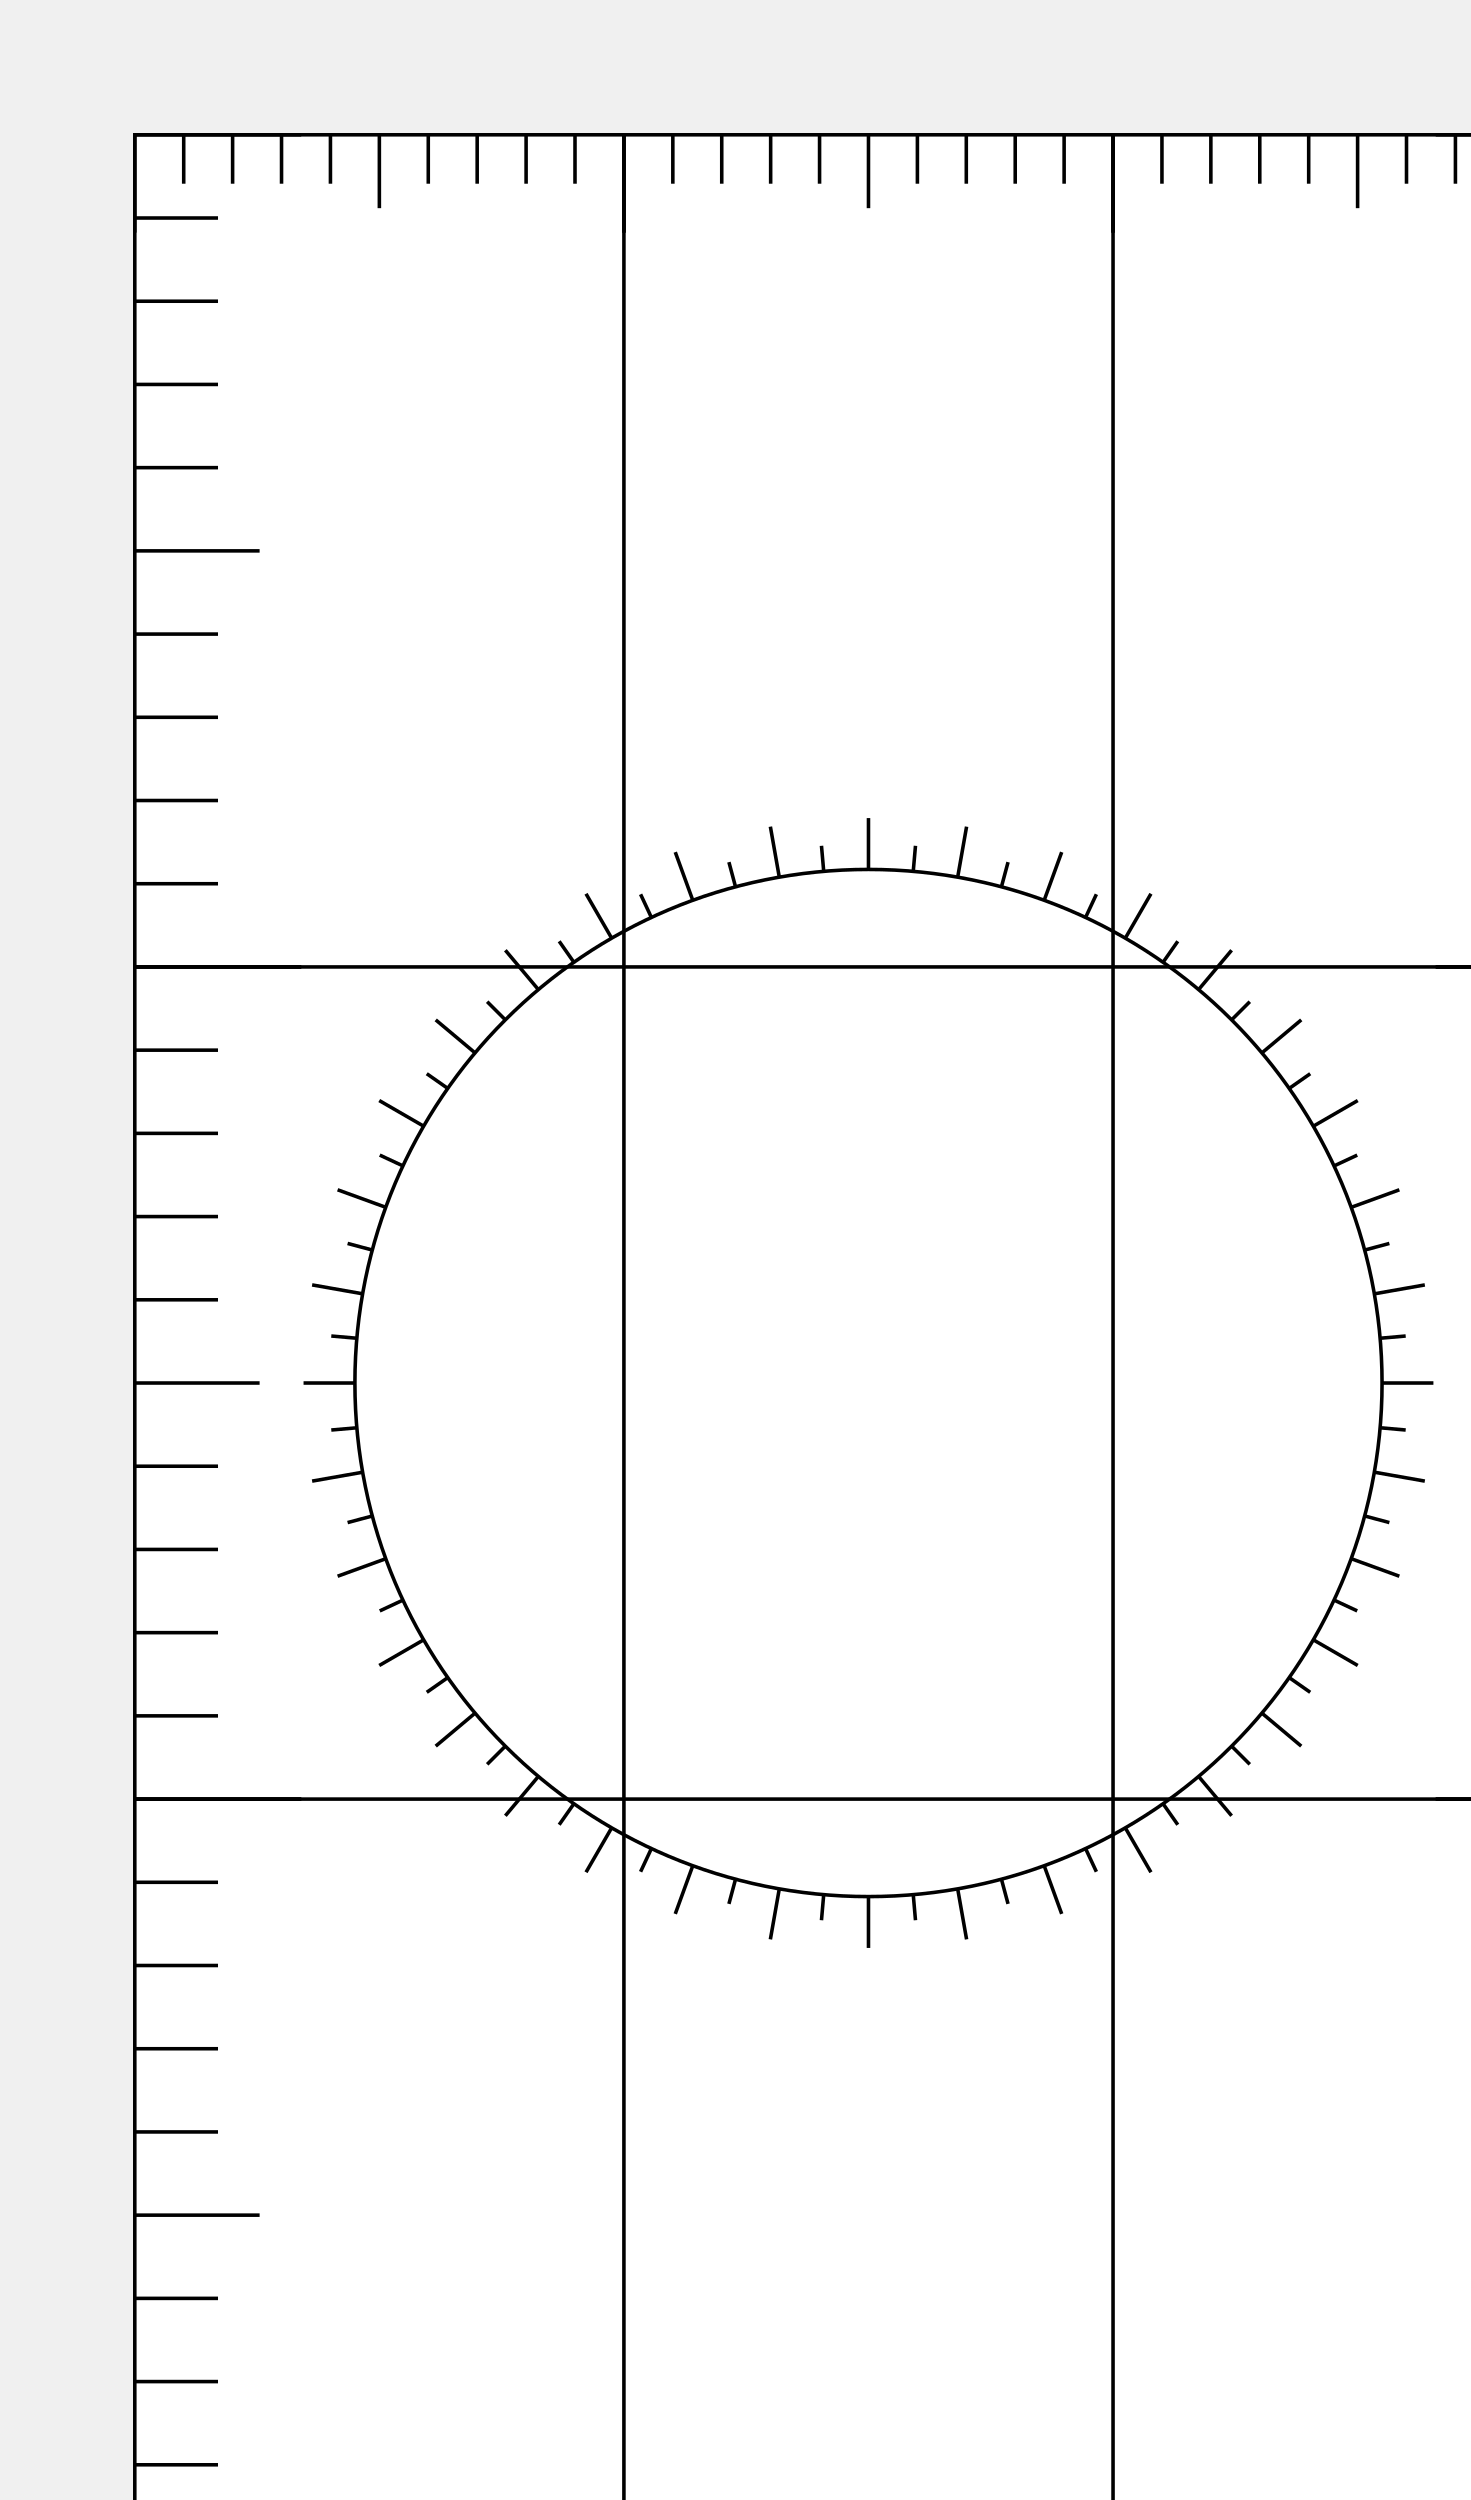
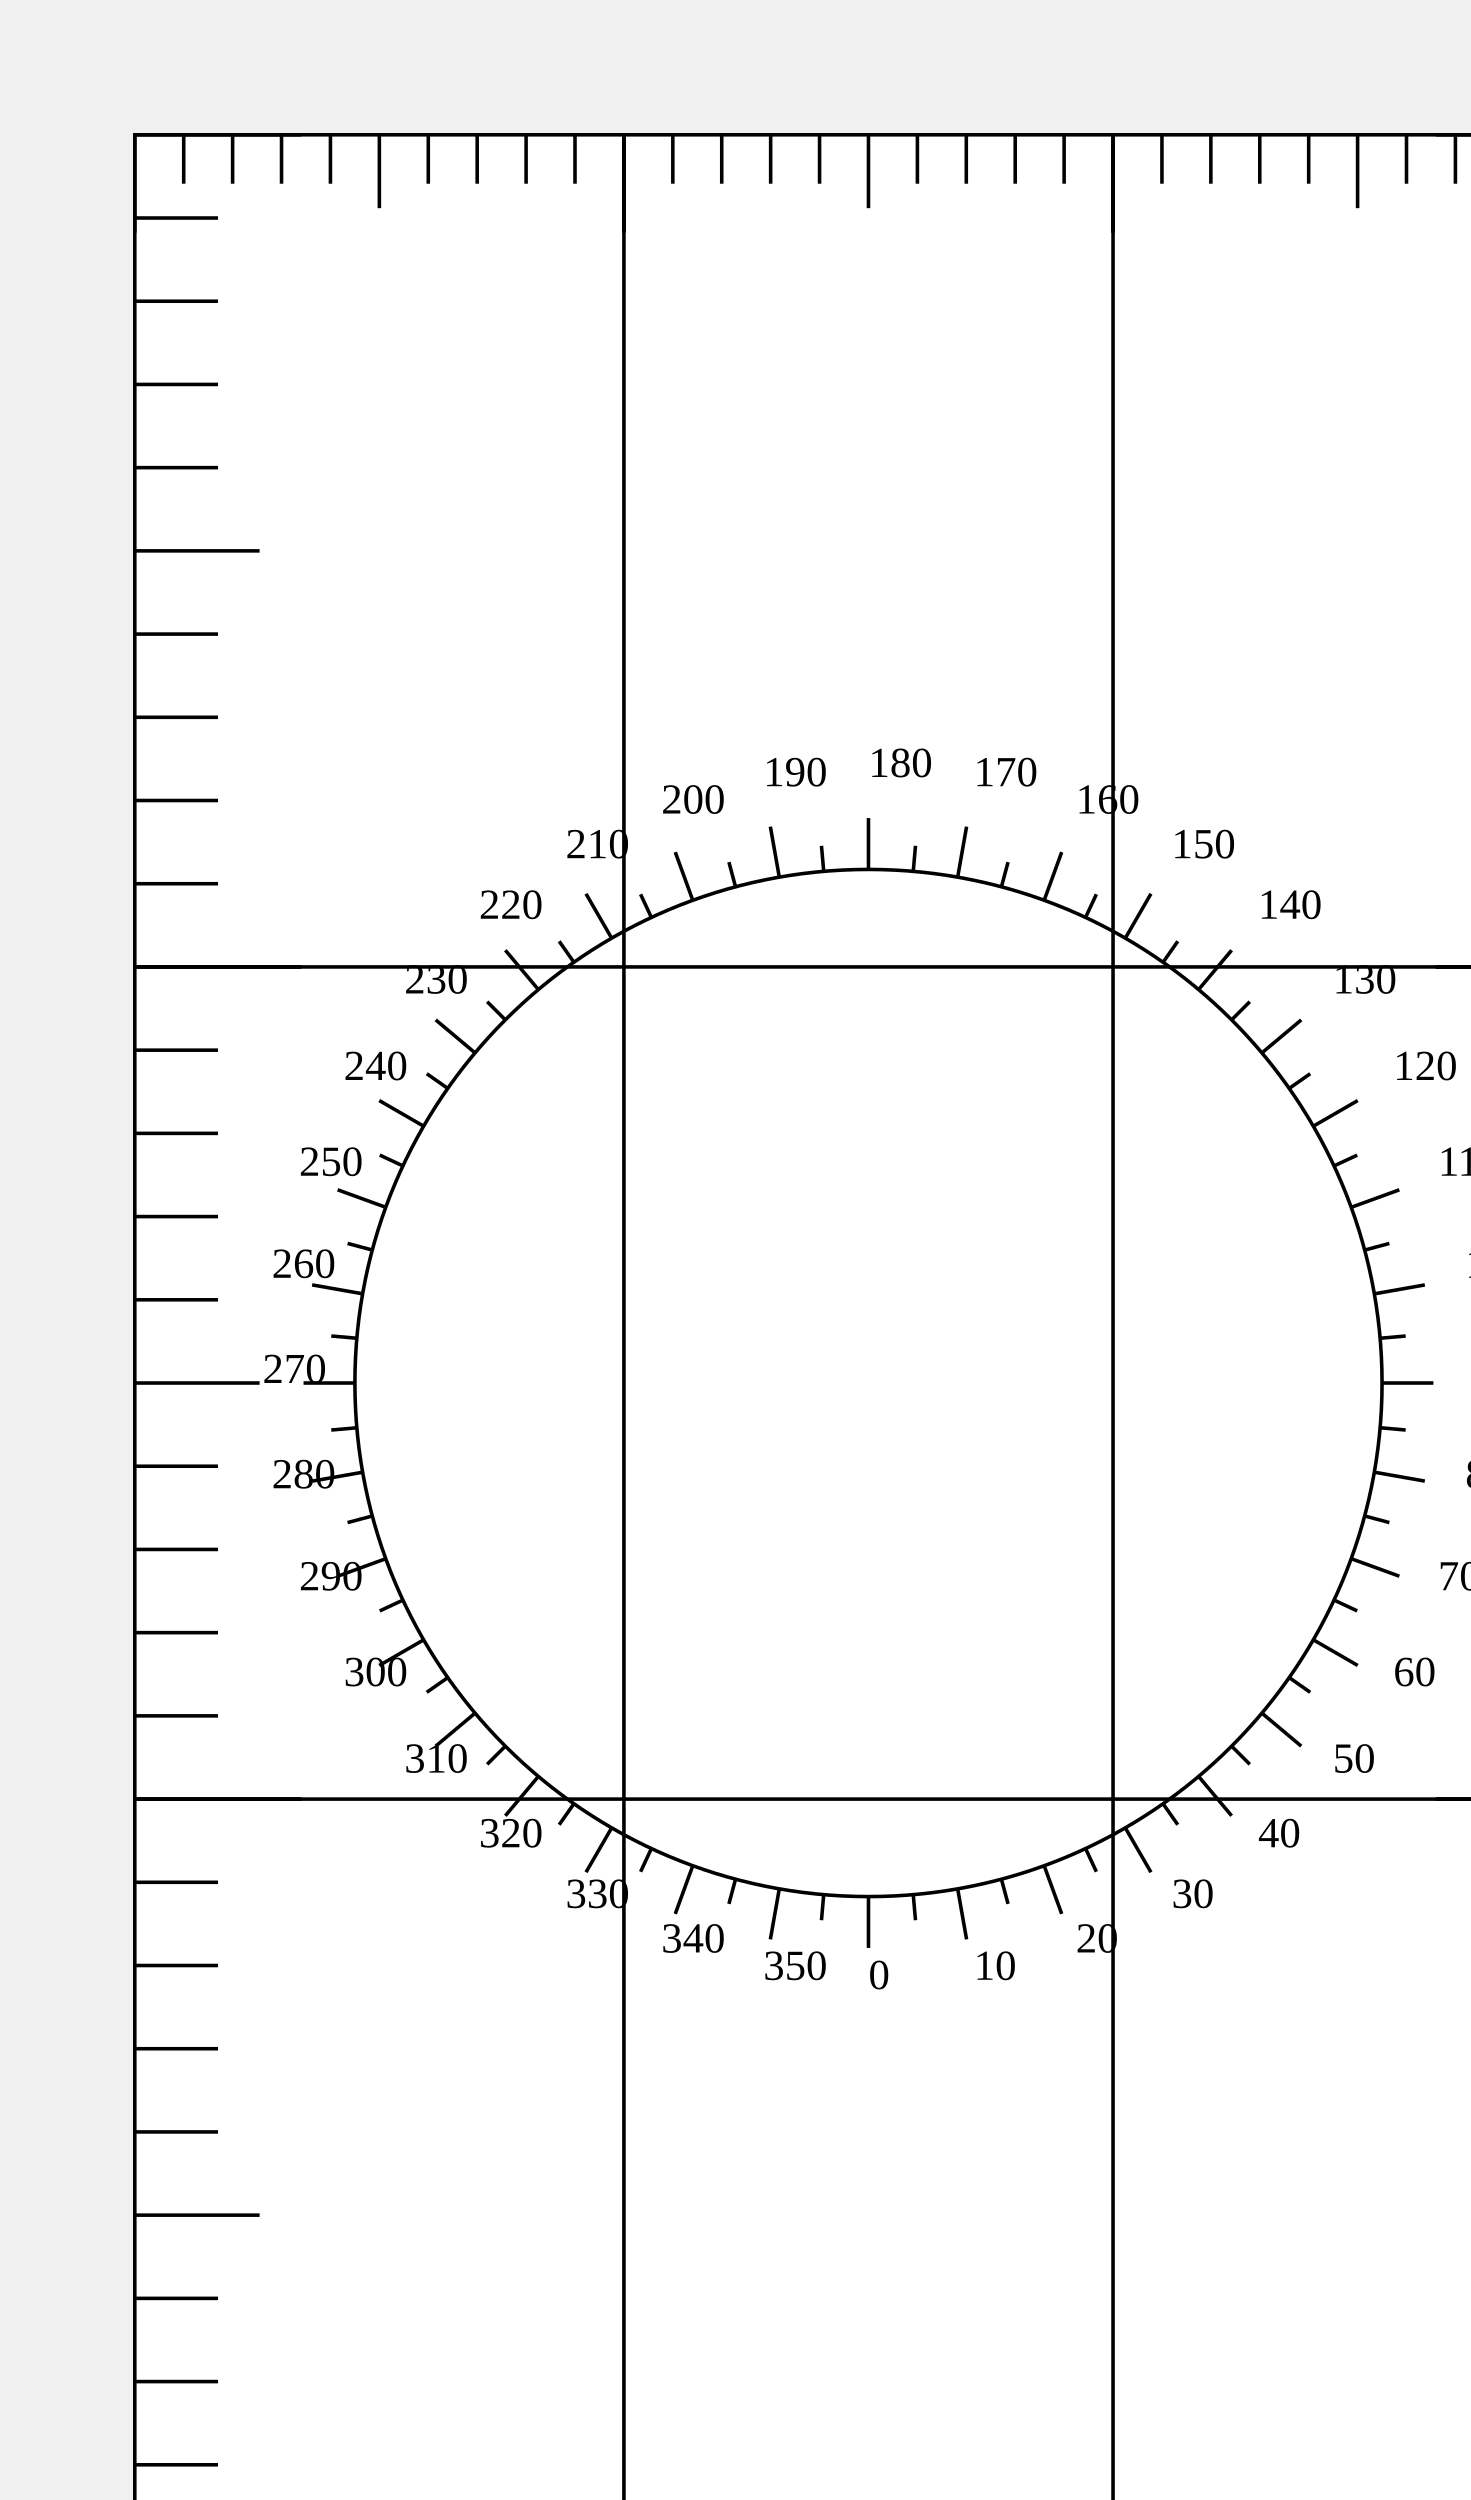
<svg xmlns="http://www.w3.org/2000/svg" baseProfile="full" height="100%" version="1.1" width="100%">
  <defs />
  <rect fill="white" height="185.2mm" stroke="black" width="108.858mm" x="10.0mm" y="10.0mm" />
  <line stroke="black" x1="10.0mm" x2="10.0mm" y1="10.0mm" y2="17.257mm" />
  <line stroke="black" x1="13.629mm" x2="13.629mm" y1="10.0mm" y2="13.629mm" />
  <line stroke="black" x1="17.257mm" x2="17.257mm" y1="10.0mm" y2="13.629mm" />
  <line stroke="black" x1="20.886mm" x2="20.886mm" y1="10.0mm" y2="13.629mm" />
  <line stroke="black" x1="24.514mm" x2="24.514mm" y1="10.0mm" y2="13.629mm" />
  <line stroke="black" x1="28.143mm" x2="28.143mm" y1="10.0mm" y2="15.443mm" />
  <line stroke="black" x1="31.772mm" x2="31.772mm" y1="10.0mm" y2="13.629mm" />
  <line stroke="black" x1="35.4mm" x2="35.4mm" y1="10.0mm" y2="13.629mm" />
  <line stroke="black" x1="39.029mm" x2="39.029mm" y1="10.0mm" y2="13.629mm" />
  <line stroke="black" x1="42.657mm" x2="42.657mm" y1="10.0mm" y2="13.629mm" />
  <line stroke="black" x1="46.286mm" x2="46.286mm" y1="10.0mm" y2="17.257mm" />
  <line stroke="black" x1="46.286mm" x2="46.286mm" y1="195.2mm" y2="187.943mm" />
  <line stroke="black" x1="42.657mm" x2="42.657mm" y1="195.2mm" y2="191.571mm" />
  <line stroke="black" x1="39.029mm" x2="39.029mm" y1="195.2mm" y2="191.571mm" />
  <line stroke="black" x1="35.4mm" x2="35.4mm" y1="195.2mm" y2="191.571mm" />
  <line stroke="black" x1="31.772mm" x2="31.772mm" y1="195.2mm" y2="191.571mm" />
  <line stroke="black" x1="28.143mm" x2="28.143mm" y1="195.2mm" y2="189.757mm" />
  <line stroke="black" x1="24.514mm" x2="24.514mm" y1="195.2mm" y2="191.571mm" />
  <line stroke="black" x1="20.886mm" x2="20.886mm" y1="195.2mm" y2="191.571mm" />
  <line stroke="black" x1="17.257mm" x2="17.257mm" y1="195.2mm" y2="191.571mm" />
  <line stroke="black" x1="13.629mm" x2="13.629mm" y1="195.2mm" y2="191.571mm" />
  <line stroke="black" x1="10.0mm" x2="10.0mm" y1="195.2mm" y2="187.943mm" />
  <line stroke="black" x1="46.286mm" x2="46.286mm" y1="10.0mm" y2="17.257mm" />
  <line stroke="black" x1="49.915mm" x2="49.915mm" y1="10.0mm" y2="13.629mm" />
  <line stroke="black" x1="53.543mm" x2="53.543mm" y1="10.0mm" y2="13.629mm" />
  <line stroke="black" x1="57.172mm" x2="57.172mm" y1="10.0mm" y2="13.629mm" />
  <line stroke="black" x1="60.8mm" x2="60.8mm" y1="10.0mm" y2="13.629mm" />
  <line stroke="black" x1="64.429mm" x2="64.429mm" y1="10.0mm" y2="15.443mm" />
  <line stroke="black" x1="68.058mm" x2="68.058mm" y1="10.0mm" y2="13.629mm" />
  <line stroke="black" x1="71.686mm" x2="71.686mm" y1="10.0mm" y2="13.629mm" />
  <line stroke="black" x1="75.315mm" x2="75.315mm" y1="10.0mm" y2="13.629mm" />
  <line stroke="black" x1="78.943mm" x2="78.943mm" y1="10.0mm" y2="13.629mm" />
  <line stroke="black" x1="82.572mm" x2="82.572mm" y1="10.0mm" y2="17.257mm" />
  <line stroke="black" x1="82.572mm" x2="82.572mm" y1="195.2mm" y2="187.943mm" />
  <line stroke="black" x1="78.943mm" x2="78.943mm" y1="195.2mm" y2="191.571mm" />
  <line stroke="black" x1="75.315mm" x2="75.315mm" y1="195.2mm" y2="191.571mm" />
  <line stroke="black" x1="71.686mm" x2="71.686mm" y1="195.2mm" y2="191.571mm" />
  <line stroke="black" x1="68.058mm" x2="68.058mm" y1="195.2mm" y2="191.571mm" />
  <line stroke="black" x1="64.429mm" x2="64.429mm" y1="195.2mm" y2="189.757mm" />
  <line stroke="black" x1="60.8mm" x2="60.8mm" y1="195.2mm" y2="191.571mm" />
  <line stroke="black" x1="57.172mm" x2="57.172mm" y1="195.2mm" y2="191.571mm" />
  <line stroke="black" x1="53.543mm" x2="53.543mm" y1="195.2mm" y2="191.571mm" />
  <line stroke="black" x1="49.915mm" x2="49.915mm" y1="195.2mm" y2="191.571mm" />
  <line stroke="black" x1="46.286mm" x2="46.286mm" y1="195.2mm" y2="187.943mm" />
  <line stroke="black" x1="82.572mm" x2="82.572mm" y1="10.0mm" y2="17.257mm" />
  <line stroke="black" x1="86.2mm" x2="86.2mm" y1="10.0mm" y2="13.629mm" />
  <line stroke="black" x1="89.829mm" x2="89.829mm" y1="10.0mm" y2="13.629mm" />
  <line stroke="black" x1="93.458mm" x2="93.458mm" y1="10.0mm" y2="13.629mm" />
  <line stroke="black" x1="97.086mm" x2="97.086mm" y1="10.0mm" y2="13.629mm" />
  <line stroke="black" x1="100.715mm" x2="100.715mm" y1="10.0mm" y2="15.443mm" />
  <line stroke="black" x1="104.343mm" x2="104.343mm" y1="10.0mm" y2="13.629mm" />
  <line stroke="black" x1="107.972mm" x2="107.972mm" y1="10.0mm" y2="13.629mm" />
  <line stroke="black" x1="111.601mm" x2="111.601mm" y1="10.0mm" y2="13.629mm" />
  <line stroke="black" x1="115.229mm" x2="115.229mm" y1="10.0mm" y2="13.629mm" />
  <line stroke="black" x1="118.858mm" x2="118.858mm" y1="10.0mm" y2="17.257mm" />
  <line stroke="black" x1="118.858mm" x2="118.858mm" y1="195.2mm" y2="187.943mm" />
  <line stroke="black" x1="115.229mm" x2="115.229mm" y1="195.2mm" y2="191.571mm" />
  <line stroke="black" x1="111.601mm" x2="111.601mm" y1="195.2mm" y2="191.571mm" />
  <line stroke="black" x1="107.972mm" x2="107.972mm" y1="195.2mm" y2="191.571mm" />
  <line stroke="black" x1="104.343mm" x2="104.343mm" y1="195.2mm" y2="191.571mm" />
  <line stroke="black" x1="100.715mm" x2="100.715mm" y1="195.2mm" y2="189.757mm" />
  <line stroke="black" x1="97.086mm" x2="97.086mm" y1="195.2mm" y2="191.571mm" />
  <line stroke="black" x1="93.458mm" x2="93.458mm" y1="195.2mm" y2="191.571mm" />
  <line stroke="black" x1="89.829mm" x2="89.829mm" y1="195.2mm" y2="191.571mm" />
  <line stroke="black" x1="86.2mm" x2="86.2mm" y1="195.2mm" y2="191.571mm" />
  <line stroke="black" x1="82.572mm" x2="82.572mm" y1="195.2mm" y2="187.943mm" />
  <line stroke="black" x1="118.858mm" x2="106.511mm" y1="10.0mm" y2="10.0mm" />
  <line stroke="black" x1="118.858mm" x2="112.684mm" y1="16.173mm" y2="16.173mm" />
  <line stroke="black" x1="118.858mm" x2="112.684mm" y1="22.347mm" y2="22.347mm" />
  <line stroke="black" x1="118.858mm" x2="112.684mm" y1="28.52mm" y2="28.52mm" />
  <line stroke="black" x1="118.858mm" x2="112.684mm" y1="34.693mm" y2="34.693mm" />
  <line stroke="black" x1="118.858mm" x2="109.598mm" y1="40.867mm" y2="40.867mm" />
  <line stroke="black" x1="118.858mm" x2="112.684mm" y1="47.04mm" y2="47.04mm" />
  <line stroke="black" x1="118.858mm" x2="112.684mm" y1="53.213mm" y2="53.213mm" />
  <line stroke="black" x1="118.858mm" x2="112.684mm" y1="59.387mm" y2="59.387mm" />
  <line stroke="black" x1="118.858mm" x2="112.684mm" y1="65.56mm" y2="65.56mm" />
  <line stroke="black" x1="118.858mm" x2="106.511mm" y1="71.733mm" y2="71.733mm" />
  <line stroke="black" x1="10.0mm" x2="22.347mm" y1="71.733mm" y2="71.733mm" />
  <line stroke="black" x1="10mm" x2="16.173mm" y1="65.56mm" y2="65.56mm" />
  <line stroke="black" x1="10mm" x2="16.173mm" y1="59.387mm" y2="59.387mm" />
  <line stroke="black" x1="10mm" x2="16.173mm" y1="53.213mm" y2="53.213mm" />
  <line stroke="black" x1="10mm" x2="16.173mm" y1="47.04mm" y2="47.04mm" />
  <line stroke="black" x1="10mm" x2="19.26mm" y1="40.867mm" y2="40.867mm" />
  <line stroke="black" x1="10mm" x2="16.173mm" y1="34.693mm" y2="34.693mm" />
  <line stroke="black" x1="10mm" x2="16.173mm" y1="28.52mm" y2="28.52mm" />
  <line stroke="black" x1="10mm" x2="16.173mm" y1="22.347mm" y2="22.347mm" />
  <line stroke="black" x1="10mm" x2="16.173mm" y1="16.173mm" y2="16.173mm" />
  <line stroke="black" x1="10mm" x2="22.347mm" y1="10.0mm" y2="10.0mm" />
  <line stroke="black" x1="118.858mm" x2="106.511mm" y1="71.733mm" y2="71.733mm" />
  <line stroke="black" x1="118.858mm" x2="112.684mm" y1="77.907mm" y2="77.907mm" />
  <line stroke="black" x1="118.858mm" x2="112.684mm" y1="84.08mm" y2="84.08mm" />
  <line stroke="black" x1="118.858mm" x2="112.684mm" y1="90.253mm" y2="90.253mm" />
  <line stroke="black" x1="118.858mm" x2="112.684mm" y1="96.427mm" y2="96.427mm" />
  <line stroke="black" x1="118.858mm" x2="109.598mm" y1="102.6mm" y2="102.6mm" />
  <line stroke="black" x1="118.858mm" x2="112.684mm" y1="108.773mm" y2="108.773mm" />
  <line stroke="black" x1="118.858mm" x2="112.684mm" y1="114.947mm" y2="114.947mm" />
  <line stroke="black" x1="118.858mm" x2="112.684mm" y1="121.12mm" y2="121.12mm" />
  <line stroke="black" x1="118.858mm" x2="112.684mm" y1="127.293mm" y2="127.293mm" />
  <line stroke="black" x1="118.858mm" x2="106.511mm" y1="133.467mm" y2="133.467mm" />
  <line stroke="black" x1="10.0mm" x2="22.347mm" y1="133.467mm" y2="133.467mm" />
  <line stroke="black" x1="10mm" x2="16.173mm" y1="127.293mm" y2="127.293mm" />
  <line stroke="black" x1="10mm" x2="16.173mm" y1="121.12mm" y2="121.12mm" />
  <line stroke="black" x1="10mm" x2="16.173mm" y1="114.947mm" y2="114.947mm" />
  <line stroke="black" x1="10mm" x2="16.173mm" y1="108.773mm" y2="108.773mm" />
  <line stroke="black" x1="10mm" x2="19.26mm" y1="102.6mm" y2="102.6mm" />
  <line stroke="black" x1="10mm" x2="16.173mm" y1="96.427mm" y2="96.427mm" />
  <line stroke="black" x1="10mm" x2="16.173mm" y1="90.253mm" y2="90.253mm" />
  <line stroke="black" x1="10mm" x2="16.173mm" y1="84.08mm" y2="84.08mm" />
  <line stroke="black" x1="10mm" x2="16.173mm" y1="77.907mm" y2="77.907mm" />
  <line stroke="black" x1="10mm" x2="22.347mm" y1="71.733mm" y2="71.733mm" />
  <line stroke="black" x1="118.858mm" x2="106.511mm" y1="133.467mm" y2="133.467mm" />
  <line stroke="black" x1="118.858mm" x2="112.684mm" y1="139.64mm" y2="139.64mm" />
  <line stroke="black" x1="118.858mm" x2="112.684mm" y1="145.813mm" y2="145.813mm" />
  <line stroke="black" x1="118.858mm" x2="112.684mm" y1="151.987mm" y2="151.987mm" />
  <line stroke="black" x1="118.858mm" x2="112.684mm" y1="158.16mm" y2="158.16mm" />
  <line stroke="black" x1="118.858mm" x2="109.598mm" y1="164.333mm" y2="164.333mm" />
  <line stroke="black" x1="118.858mm" x2="112.684mm" y1="170.507mm" y2="170.507mm" />
  <line stroke="black" x1="118.858mm" x2="112.684mm" y1="176.68mm" y2="176.68mm" />
  <line stroke="black" x1="118.858mm" x2="112.684mm" y1="182.853mm" y2="182.853mm" />
  <line stroke="black" x1="118.858mm" x2="112.684mm" y1="189.027mm" y2="189.027mm" />
  <line stroke="black" x1="118.858mm" x2="106.511mm" y1="195.2mm" y2="195.2mm" />
  <line stroke="black" x1="10.0mm" x2="22.347mm" y1="195.2mm" y2="195.2mm" />
  <line stroke="black" x1="10mm" x2="16.173mm" y1="189.027mm" y2="189.027mm" />
  <line stroke="black" x1="10mm" x2="16.173mm" y1="182.853mm" y2="182.853mm" />
  <line stroke="black" x1="10mm" x2="16.173mm" y1="176.68mm" y2="176.68mm" />
  <line stroke="black" x1="10mm" x2="16.173mm" y1="170.507mm" y2="170.507mm" />
  <line stroke="black" x1="10mm" x2="19.26mm" y1="164.333mm" y2="164.333mm" />
  <line stroke="black" x1="10mm" x2="16.173mm" y1="158.16mm" y2="158.16mm" />
  <line stroke="black" x1="10mm" x2="16.173mm" y1="151.987mm" y2="151.987mm" />
  <line stroke="black" x1="10mm" x2="16.173mm" y1="145.813mm" y2="145.813mm" />
  <line stroke="black" x1="10mm" x2="16.173mm" y1="139.64mm" y2="139.64mm" />
  <line stroke="black" x1="10mm" x2="22.347mm" y1="133.467mm" y2="133.467mm" />
  <line stroke="black" x1="10.0mm" x2="118.858mm" y1="71.733mm" y2="71.733mm" />
  <line stroke="black" x1="10.0mm" x2="118.858mm" y1="133.467mm" y2="133.467mm" />
  <line stroke="black" x1="46.286mm" x2="46.286mm" y1="10.0mm" y2="195.2mm" />
  <line stroke="black" x1="82.572mm" x2="82.572mm" y1="10.0mm" y2="195.2mm" />
  <circle cx="64.429mm" cy="102.6mm" fill="none" r="38.1mm" stroke="black" />
  <line stroke="black" x1="64.429mm" x2="64.429mm" y1="140.7mm" y2="144.51mm" />
+   <text rotate="0.0" x="64.429mm" y="147.558mm">0</text>
+   <line stroke="black" x1="67.75mm" x2="67.916mm" y1="140.555mm" y2="142.453mm" />
+   <text rotate="5.0" x="68.048mm" y="143.971mm" />
+   <line stroke="black" x1="71.045mm" x2="71.707mm" y1="140.121mm" y2="143.874mm" />
+   <text rotate="10.0" x="72.236mm" y="146.875mm">10</text>
+   <line stroke="black" x1="74.29mm" x2="74.783mm" y1="139.402mm" y2="141.242mm" />
+   <text rotate="15.0" x="75.177mm" y="142.714mm" />
+   <line stroke="black" x1="77.46mm" x2="78.763mm" y1="138.403mm" y2="141.983mm" />
+   <text rotate="20.0" x="79.806mm" y="144.847mm">20</text>
+   <line stroke="black" x1="80.531mm" x2="81.336mm" y1="137.131mm" y2="138.857mm" />
+   <text rotate="25.0" x="81.98mm" y="140.238mm" />
+   <line stroke="black" x1="83.479mm" x2="85.384mm" y1="135.596mm" y2="138.895mm" />
+   <text rotate="30.0" x="86.908mm" y="141.535mm">30</text>
+   <line stroke="black" x1="86.282mm" x2="87.375mm" y1="133.81mm" y2="135.37mm" />
+   <text rotate="35.0" x="88.249mm" y="136.619mm" />
+   <line stroke="black" x1="88.919mm" x2="91.368mm" y1="131.786mm" y2="134.705mm" />
+   <text rotate="40.0" x="93.328mm" y="137.04mm">40</text>
+   <line stroke="black" x1="91.37mm" x2="92.717mm" y1="129.541mm" y2="130.888mm" />
+   <text rotate="45.0" x="93.795mm" y="131.966mm" />
+   <line stroke="black" x1="93.615mm" x2="96.534mm" y1="127.09mm" y2="129.539mm" />
+   <text rotate="50.0" x="98.869mm" y="131.499mm">50</text>
+   <line stroke="black" x1="95.639mm" x2="97.199mm" y1="124.453mm" y2="125.546mm" />
+   <text rotate="55.0" x="98.448mm" y="126.42mm" />
+   <line stroke="black" x1="97.425mm" x2="100.724mm" y1="121.65mm" y2="123.555mm" />
+   <text rotate="60.0" x="103.364mm" y="125.079mm">60</text>
+   <line stroke="black" x1="98.959mm" x2="100.686mm" y1="118.702mm" y2="119.507mm" />
+   <text rotate="65.0" x="102.067mm" y="120.151mm" />
+   <line stroke="black" x1="100.231mm" x2="103.812mm" y1="115.631mm" y2="116.934mm" />
+   <text rotate="70.0" x="106.676mm" y="117.977mm">70</text>
+   <line stroke="black" x1="101.231mm" x2="103.071mm" y1="112.461mm" y2="112.954mm" />
+   <text rotate="75.0" x="104.543mm" y="113.349mm" />
+   <line stroke="black" x1="101.95mm" x2="105.702mm" y1="109.216mm" y2="109.878mm" />
+   <text rotate="80.0" x="108.704mm" y="110.407mm">80</text>
+   <line stroke="black" x1="102.384mm" x2="104.282mm" y1="105.921mm" y2="106.087mm" />
+   <text rotate="85.0" x="105.8mm" y="106.22mm" />
+   <line stroke="black" x1="102.529mm" x2="106.339mm" y1="102.6mm" y2="102.6mm" />
+   <text rotate="90.0" x="109.387mm" y="102.6mm">90</text>
+   <line stroke="black" x1="102.384mm" x2="104.282mm" y1="99.279mm" y2="99.113mm" />
+   <text rotate="95.0" x="105.8mm" y="98.98mm" />
+   <line stroke="black" x1="101.95mm" x2="105.702mm" y1="95.984mm" y2="95.322mm" />
+   <text rotate="100.0" x="108.704mm" y="94.793mm">100</text>
+   <line stroke="black" x1="101.231mm" x2="103.071mm" y1="92.739mm" y2="92.246mm" />
+   <text rotate="105.0" x="104.543mm" y="91.851mm" />
+   <line stroke="black" x1="100.231mm" x2="103.812mm" y1="89.569mm" y2="88.266mm" />
+   <text rotate="110.0" x="106.676mm" y="87.223mm">110</text>
+   <line stroke="black" x1="98.959mm" x2="100.686mm" y1="86.498mm" y2="85.693mm" />
+   <text rotate="115.0" x="102.067mm" y="85.049mm" />
+   <line stroke="black" x1="97.425mm" x2="100.724mm" y1="83.55mm" y2="81.645mm" />
+   <text rotate="120.0" x="103.364mm" y="80.121mm">120</text>
+   <line stroke="black" x1="95.639mm" x2="97.199mm" y1="80.747mm" y2="79.654mm" />
+   <text rotate="125.0" x="98.448mm" y="78.78mm" />
+   <line stroke="black" x1="93.615mm" x2="96.534mm" y1="78.11mm" y2="75.661mm" />
+   <text rotate="130.0" x="98.869mm" y="73.701mm">130</text>
+   <line stroke="black" x1="91.37mm" x2="92.717mm" y1="75.659mm" y2="74.312mm" />
+   <text rotate="135.0" x="93.795mm" y="73.234mm" />
+   <line stroke="black" x1="88.919mm" x2="91.368mm" y1="73.414mm" y2="70.495mm" />
+   <text rotate="140.0" x="93.328mm" y="68.16mm">140</text>
+   <line stroke="black" x1="86.282mm" x2="87.375mm" y1="71.39mm" y2="69.83mm" />
+   <text rotate="145.0" x="88.249mm" y="68.581mm" />
+   <line stroke="black" x1="83.479mm" x2="85.384mm" y1="69.604mm" y2="66.305mm" />
+   <text rotate="150.0" x="86.908mm" y="63.665mm">150</text>
+   <line stroke="black" x1="80.531mm" x2="81.336mm" y1="68.069mm" y2="66.343mm" />
+   <text rotate="155.0" x="81.98mm" y="64.962mm" />
+   <line stroke="black" x1="77.46mm" x2="78.763mm" y1="66.797mm" y2="63.217mm" />
+   <text rotate="160.0" x="79.806mm" y="60.353mm">160</text>
+   <line stroke="black" x1="74.29mm" x2="74.783mm" y1="65.798mm" y2="63.958mm" />
+   <text rotate="165.0" x="75.177mm" y="62.486mm" />
+   <line stroke="black" x1="71.045mm" x2="71.707mm" y1="65.079mm" y2="61.326mm" />
+   <text rotate="170.0" x="72.236mm" y="58.325mm">170</text>
+   <line stroke="black" x1="67.75mm" x2="67.916mm" y1="64.645mm" y2="62.747mm" />
+   <text rotate="175.0" x="68.048mm" y="61.229mm" />
+   <line stroke="black" x1="64.429mm" x2="64.429mm" y1="64.5mm" y2="60.69mm" />
+   <text rotate="180.0" x="64.429mm" y="57.642mm">180</text>
+   <line stroke="black" x1="61.108mm" x2="60.942mm" y1="64.645mm" y2="62.747mm" />
+   <text rotate="185.0" x="60.809mm" y="61.229mm" />
+   <line stroke="black" x1="57.813mm" x2="57.151mm" y1="65.079mm" y2="61.326mm" />
+   <text rotate="190.0" x="56.622mm" y="58.325mm">190</text>
+   <line stroke="black" x1="54.568mm" x2="54.075mm" y1="65.798mm" y2="63.958mm" />
+   <text rotate="195.0" x="53.68mm" y="62.486mm" />
+   <line stroke="black" x1="51.398mm" x2="50.095mm" y1="66.797mm" y2="63.217mm" />
+   <text rotate="200.0" x="49.052mm" y="60.353mm">200</text>
+   <line stroke="black" x1="48.327mm" x2="47.522mm" y1="68.069mm" y2="66.343mm" />
+   <text rotate="205.0" x="46.878mm" y="64.962mm" />
+   <line stroke="black" x1="45.379mm" x2="43.474mm" y1="69.604mm" y2="66.305mm" />
+   <text rotate="210.0" x="41.95mm" y="63.665mm">210</text>
+   <line stroke="black" x1="42.576mm" x2="41.483mm" y1="71.39mm" y2="69.83mm" />
+   <text rotate="215.0" x="40.609mm" y="68.581mm" />
+   <line stroke="black" x1="39.939mm" x2="37.49mm" y1="73.414mm" y2="70.495mm" />
+   <text rotate="220.0" x="35.53mm" y="68.16mm">220</text>
+   <line stroke="black" x1="37.488mm" x2="36.141mm" y1="75.659mm" y2="74.312mm" />
+   <text rotate="225.0" x="35.063mm" y="73.234mm" />
+   <line stroke="black" x1="35.242mm" x2="32.324mm" y1="78.11mm" y2="75.661mm" />
+   <text rotate="230.0" x="29.989mm" y="73.701mm">230</text>
+   <line stroke="black" x1="33.219mm" x2="31.659mm" y1="80.747mm" y2="79.654mm" />
+   <text rotate="235.0" x="30.41mm" y="78.78mm" />
+   <line stroke="black" x1="31.433mm" x2="28.134mm" y1="83.55mm" y2="81.645mm" />
+   <text rotate="240.0" x="25.494mm" y="80.121mm">240</text>
+   <line stroke="black" x1="29.898mm" x2="28.172mm" y1="86.498mm" y2="85.693mm" />
+   <text rotate="245.0" x="26.791mm" y="85.049mm" />
+   <line stroke="black" x1="28.626mm" x2="25.046mm" y1="89.569mm" y2="88.266mm" />
+   <text rotate="250.0" x="22.182mm" y="87.223mm">250</text>
+   <line stroke="black" x1="27.627mm" x2="25.787mm" y1="92.739mm" y2="92.246mm" />
+   <text rotate="255.0" x="24.315mm" y="91.851mm" />
+   <line stroke="black" x1="26.908mm" x2="23.155mm" y1="95.984mm" y2="95.322mm" />
+   <text rotate="260.0" x="20.154mm" y="94.793mm">260</text>
+   <line stroke="black" x1="26.474mm" x2="24.576mm" y1="99.279mm" y2="99.113mm" />
+   <text rotate="265.0" x="23.058mm" y="98.98mm" />
+   <line stroke="black" x1="26.329mm" x2="22.519mm" y1="102.6mm" y2="102.6mm" />
+   <text rotate="270.0" x="19.471mm" y="102.6mm">270</text>
+   <line stroke="black" x1="26.474mm" x2="24.576mm" y1="105.921mm" y2="106.087mm" />
+   <text rotate="275.0" x="23.058mm" y="106.22mm" />
+   <line stroke="black" x1="26.908mm" x2="23.155mm" y1="109.216mm" y2="109.878mm" />
+   <text rotate="280.0" x="20.154mm" y="110.407mm">280</text>
+   <line stroke="black" x1="27.627mm" x2="25.787mm" y1="112.461mm" y2="112.954mm" />
+   <text rotate="285.0" x="24.315mm" y="113.349mm" />
+   <line stroke="black" x1="28.626mm" x2="25.046mm" y1="115.631mm" y2="116.934mm" />
+   <text rotate="290.0" x="22.182mm" y="117.977mm">290</text>
+   <line stroke="black" x1="29.898mm" x2="28.172mm" y1="118.702mm" y2="119.507mm" />
+   <text rotate="295.0" x="26.791mm" y="120.151mm" />
+   <line stroke="black" x1="31.433mm" x2="28.134mm" y1="121.65mm" y2="123.555mm" />
+   <text rotate="300.0" x="25.494mm" y="125.079mm">300</text>
+   <line stroke="black" x1="33.219mm" x2="31.659mm" y1="124.453mm" y2="125.546mm" />
+   <text rotate="305.0" x="30.41mm" y="126.42mm" />
+   <line stroke="black" x1="35.242mm" x2="32.324mm" y1="127.09mm" y2="129.539mm" />
+   <text rotate="310.0" x="29.989mm" y="131.499mm">310</text>
+   <line stroke="black" x1="37.488mm" x2="36.141mm" y1="129.541mm" y2="130.888mm" />
+   <text rotate="315.0" x="35.063mm" y="131.966mm" />
+   <line stroke="black" x1="39.939mm" x2="37.49mm" y1="131.786mm" y2="134.705mm" />
+   <text rotate="320.0" x="35.53mm" y="137.04mm">320</text>
+   <line stroke="black" x1="42.576mm" x2="41.483mm" y1="133.81mm" y2="135.37mm" />
+   <text rotate="325.0" x="40.609mm" y="136.619mm" />
+   <line stroke="black" x1="45.379mm" x2="43.474mm" y1="135.596mm" y2="138.895mm" />
+   <text rotate="330.0" x="41.95mm" y="141.535mm">330</text>
+   <line stroke="black" x1="48.327mm" x2="47.522mm" y1="137.131mm" y2="138.857mm" />
+   <text rotate="335.0" x="46.878mm" y="140.238mm" />
+   <line stroke="black" x1="51.398mm" x2="50.095mm" y1="138.403mm" y2="141.983mm" />
+   <text rotate="340.0" x="49.052mm" y="144.847mm">340</text>
+   <line stroke="black" x1="54.568mm" x2="54.075mm" y1="139.402mm" y2="141.242mm" />
+   <text rotate="345.0" x="53.68mm" y="142.714mm" />
+   <line stroke="black" x1="57.813mm" x2="57.151mm" y1="140.121mm" y2="143.874mm" />
+   <text rotate="350.0" x="56.622mm" y="146.875mm">350</text>
  <line stroke="black" x1="61.108mm" x2="60.942mm" y1="140.555mm" y2="142.453mm" />
-   <line stroke="black" x1="57.813mm" x2="57.151mm" y1="140.121mm" y2="143.874mm" />
-   <line stroke="black" x1="54.568mm" x2="54.075mm" y1="139.402mm" y2="141.242mm" />
-   <line stroke="black" x1="51.398mm" x2="50.095mm" y1="138.403mm" y2="141.983mm" />
-   <line stroke="black" x1="48.327mm" x2="47.522mm" y1="137.131mm" y2="138.857mm" />
-   <line stroke="black" x1="45.379mm" x2="43.474mm" y1="135.596mm" y2="138.895mm" />
-   <line stroke="black" x1="42.576mm" x2="41.483mm" y1="133.81mm" y2="135.37mm" />
-   <line stroke="black" x1="39.939mm" x2="37.49mm" y1="131.786mm" y2="134.705mm" />
-   <line stroke="black" x1="37.488mm" x2="36.141mm" y1="129.541mm" y2="130.888mm" />
-   <line stroke="black" x1="35.242mm" x2="32.324mm" y1="127.09mm" y2="129.539mm" />
-   <line stroke="black" x1="33.219mm" x2="31.659mm" y1="124.453mm" y2="125.546mm" />
-   <line stroke="black" x1="31.433mm" x2="28.134mm" y1="121.65mm" y2="123.555mm" />
-   <line stroke="black" x1="29.898mm" x2="28.172mm" y1="118.702mm" y2="119.507mm" />
-   <line stroke="black" x1="28.626mm" x2="25.046mm" y1="115.631mm" y2="116.934mm" />
-   <line stroke="black" x1="27.627mm" x2="25.787mm" y1="112.461mm" y2="112.954mm" />
-   <line stroke="black" x1="26.908mm" x2="23.155mm" y1="109.216mm" y2="109.878mm" />
-   <line stroke="black" x1="26.474mm" x2="24.576mm" y1="105.921mm" y2="106.087mm" />
-   <line stroke="black" x1="26.329mm" x2="22.519mm" y1="102.6mm" y2="102.6mm" />
-   <line stroke="black" x1="26.474mm" x2="24.576mm" y1="99.279mm" y2="99.113mm" />
-   <line stroke="black" x1="26.908mm" x2="23.155mm" y1="95.984mm" y2="95.322mm" />
-   <line stroke="black" x1="27.627mm" x2="25.787mm" y1="92.739mm" y2="92.246mm" />
-   <line stroke="black" x1="28.626mm" x2="25.046mm" y1="89.569mm" y2="88.266mm" />
-   <line stroke="black" x1="29.898mm" x2="28.172mm" y1="86.498mm" y2="85.693mm" />
-   <line stroke="black" x1="31.433mm" x2="28.134mm" y1="83.55mm" y2="81.645mm" />
-   <line stroke="black" x1="33.219mm" x2="31.659mm" y1="80.747mm" y2="79.654mm" />
-   <line stroke="black" x1="35.242mm" x2="32.324mm" y1="78.11mm" y2="75.661mm" />
-   <line stroke="black" x1="37.488mm" x2="36.141mm" y1="75.659mm" y2="74.312mm" />
-   <line stroke="black" x1="39.939mm" x2="37.49mm" y1="73.414mm" y2="70.495mm" />
-   <line stroke="black" x1="42.576mm" x2="41.483mm" y1="71.39mm" y2="69.83mm" />
-   <line stroke="black" x1="45.379mm" x2="43.474mm" y1="69.604mm" y2="66.305mm" />
-   <line stroke="black" x1="48.327mm" x2="47.522mm" y1="68.069mm" y2="66.343mm" />
-   <line stroke="black" x1="51.398mm" x2="50.095mm" y1="66.797mm" y2="63.217mm" />
-   <line stroke="black" x1="54.568mm" x2="54.075mm" y1="65.798mm" y2="63.958mm" />
-   <line stroke="black" x1="57.813mm" x2="57.151mm" y1="65.079mm" y2="61.326mm" />
-   <line stroke="black" x1="61.108mm" x2="60.942mm" y1="64.645mm" y2="62.747mm" />
-   <line stroke="black" x1="64.429mm" x2="64.429mm" y1="64.5mm" y2="60.69mm" />
-   <line stroke="black" x1="67.75mm" x2="67.916mm" y1="64.645mm" y2="62.747mm" />
-   <line stroke="black" x1="71.045mm" x2="71.707mm" y1="65.079mm" y2="61.326mm" />
-   <line stroke="black" x1="74.29mm" x2="74.783mm" y1="65.798mm" y2="63.958mm" />
-   <line stroke="black" x1="77.46mm" x2="78.763mm" y1="66.797mm" y2="63.217mm" />
-   <line stroke="black" x1="80.531mm" x2="81.336mm" y1="68.069mm" y2="66.343mm" />
-   <line stroke="black" x1="83.479mm" x2="85.384mm" y1="69.604mm" y2="66.305mm" />
-   <line stroke="black" x1="86.282mm" x2="87.375mm" y1="71.39mm" y2="69.83mm" />
-   <line stroke="black" x1="88.919mm" x2="91.368mm" y1="73.414mm" y2="70.495mm" />
-   <line stroke="black" x1="91.37mm" x2="92.717mm" y1="75.659mm" y2="74.312mm" />
-   <line stroke="black" x1="93.615mm" x2="96.534mm" y1="78.11mm" y2="75.661mm" />
-   <line stroke="black" x1="95.639mm" x2="97.199mm" y1="80.747mm" y2="79.654mm" />
-   <line stroke="black" x1="97.425mm" x2="100.724mm" y1="83.55mm" y2="81.645mm" />
-   <line stroke="black" x1="98.959mm" x2="100.686mm" y1="86.498mm" y2="85.693mm" />
-   <line stroke="black" x1="100.231mm" x2="103.812mm" y1="89.569mm" y2="88.266mm" />
-   <line stroke="black" x1="101.231mm" x2="103.071mm" y1="92.739mm" y2="92.246mm" />
-   <line stroke="black" x1="101.95mm" x2="105.702mm" y1="95.984mm" y2="95.322mm" />
-   <line stroke="black" x1="102.384mm" x2="104.282mm" y1="99.279mm" y2="99.113mm" />
-   <line stroke="black" x1="102.529mm" x2="106.339mm" y1="102.6mm" y2="102.6mm" />
-   <line stroke="black" x1="102.384mm" x2="104.282mm" y1="105.921mm" y2="106.087mm" />
-   <line stroke="black" x1="101.95mm" x2="105.702mm" y1="109.216mm" y2="109.878mm" />
-   <line stroke="black" x1="101.231mm" x2="103.071mm" y1="112.461mm" y2="112.954mm" />
-   <line stroke="black" x1="100.231mm" x2="103.812mm" y1="115.631mm" y2="116.934mm" />
-   <line stroke="black" x1="98.959mm" x2="100.686mm" y1="118.702mm" y2="119.507mm" />
-   <line stroke="black" x1="97.425mm" x2="100.724mm" y1="121.65mm" y2="123.555mm" />
-   <line stroke="black" x1="95.639mm" x2="97.199mm" y1="124.453mm" y2="125.546mm" />
-   <line stroke="black" x1="93.615mm" x2="96.534mm" y1="127.09mm" y2="129.539mm" />
-   <line stroke="black" x1="91.37mm" x2="92.717mm" y1="129.541mm" y2="130.888mm" />
-   <line stroke="black" x1="88.919mm" x2="91.368mm" y1="131.786mm" y2="134.705mm" />
-   <line stroke="black" x1="86.282mm" x2="87.375mm" y1="133.81mm" y2="135.37mm" />
-   <line stroke="black" x1="83.479mm" x2="85.384mm" y1="135.596mm" y2="138.895mm" />
-   <line stroke="black" x1="80.531mm" x2="81.336mm" y1="137.131mm" y2="138.857mm" />
-   <line stroke="black" x1="77.46mm" x2="78.763mm" y1="138.403mm" y2="141.983mm" />
-   <line stroke="black" x1="74.29mm" x2="74.783mm" y1="139.402mm" y2="141.242mm" />
-   <line stroke="black" x1="71.045mm" x2="71.707mm" y1="140.121mm" y2="143.874mm" />
-   <line stroke="black" x1="67.75mm" x2="67.916mm" y1="140.555mm" y2="142.453mm" />
+   <text rotate="355.0" x="60.809mm" y="143.971mm" />
</svg>
